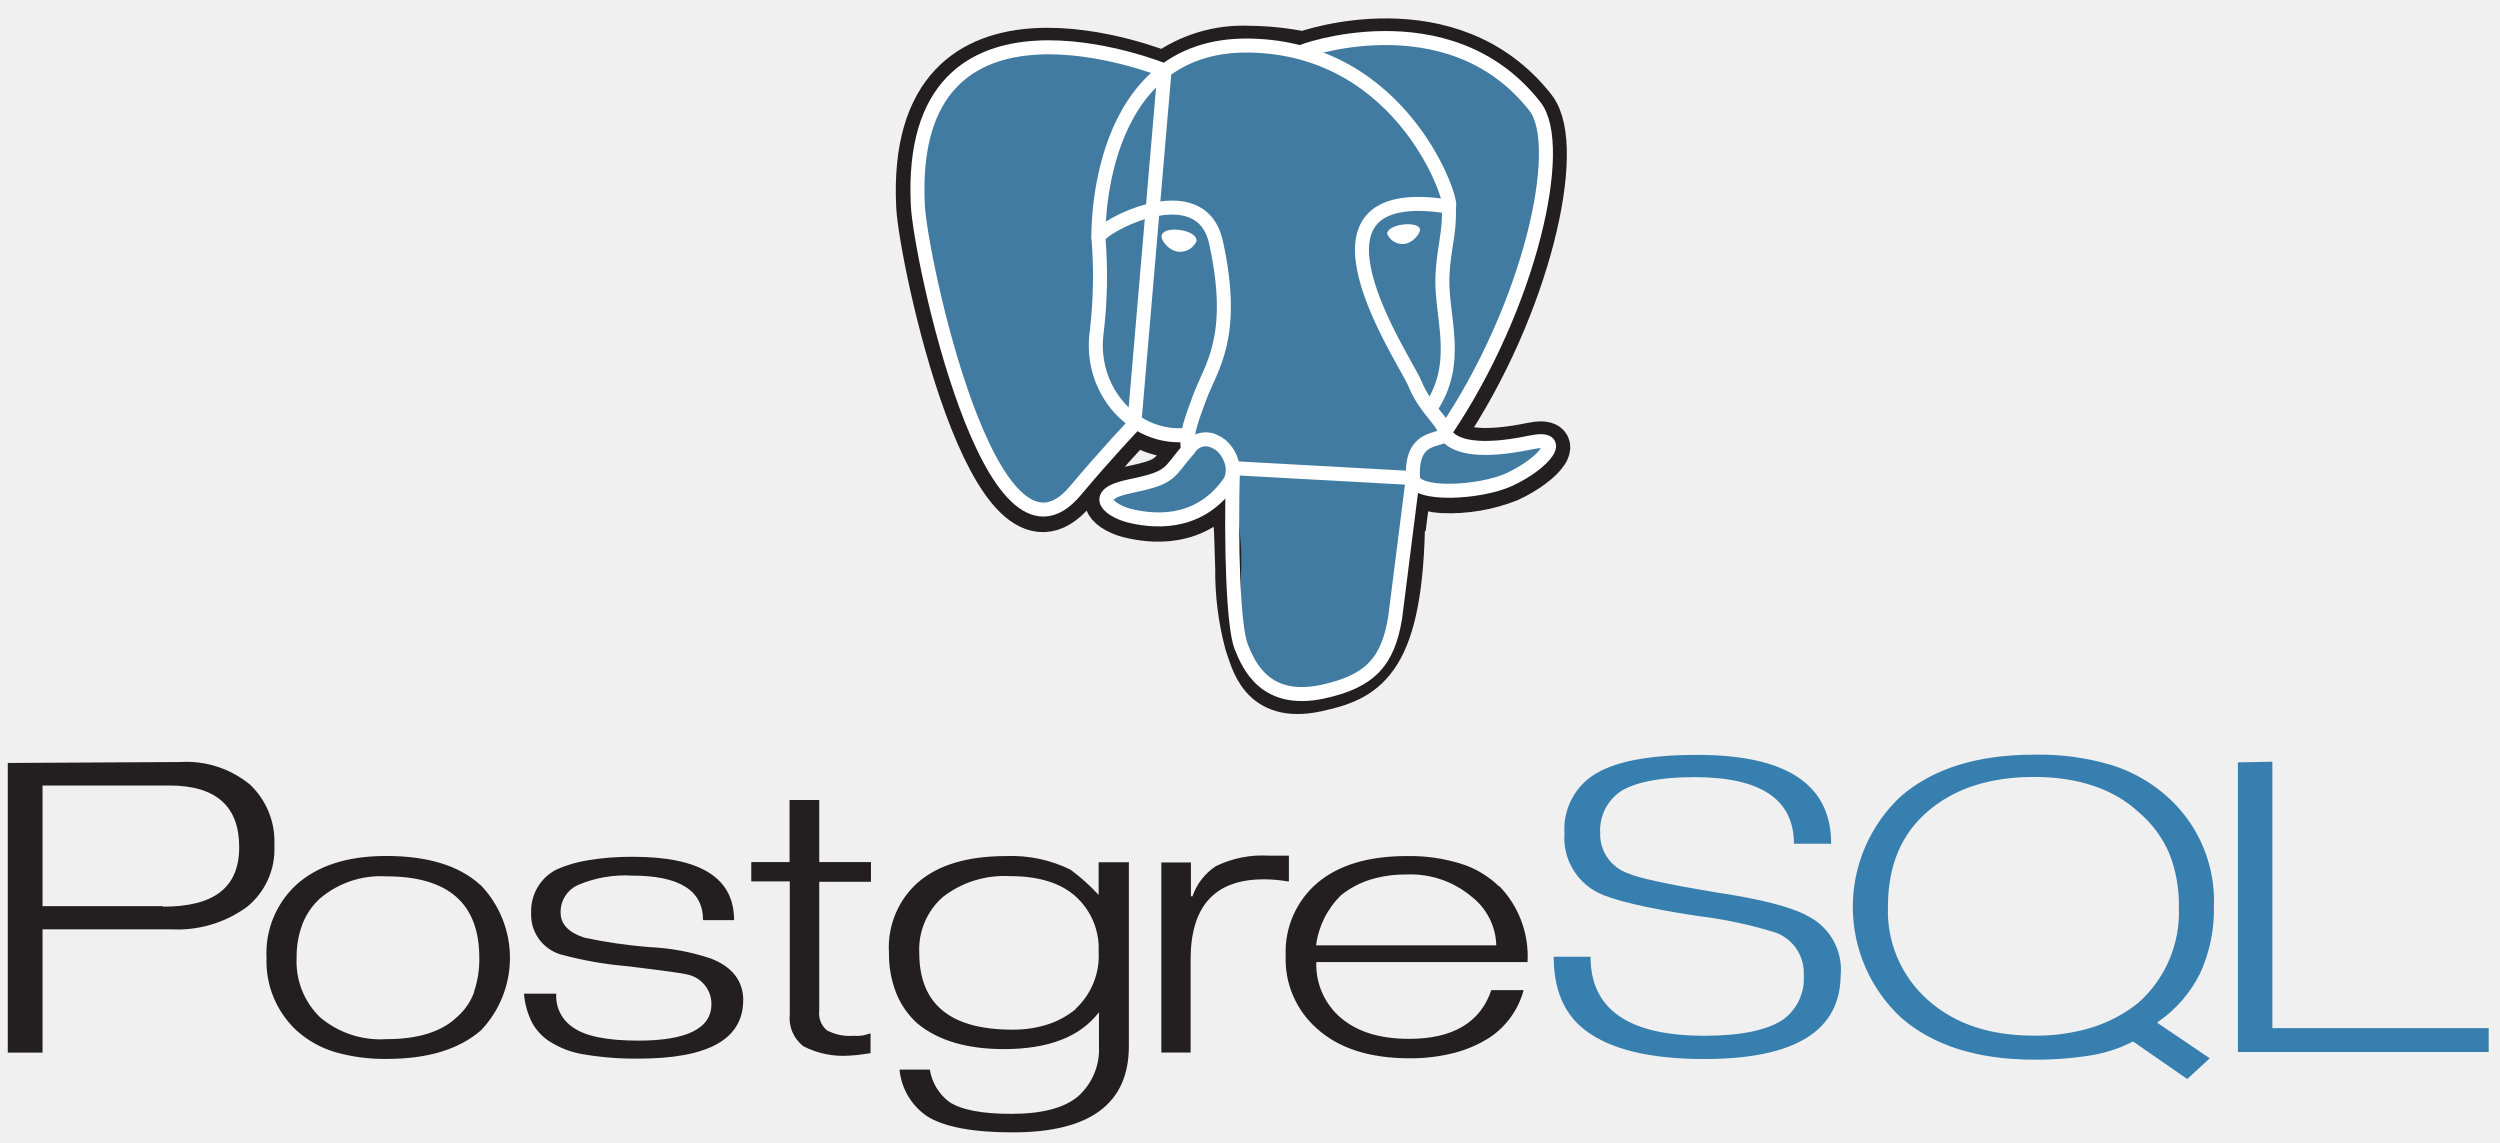
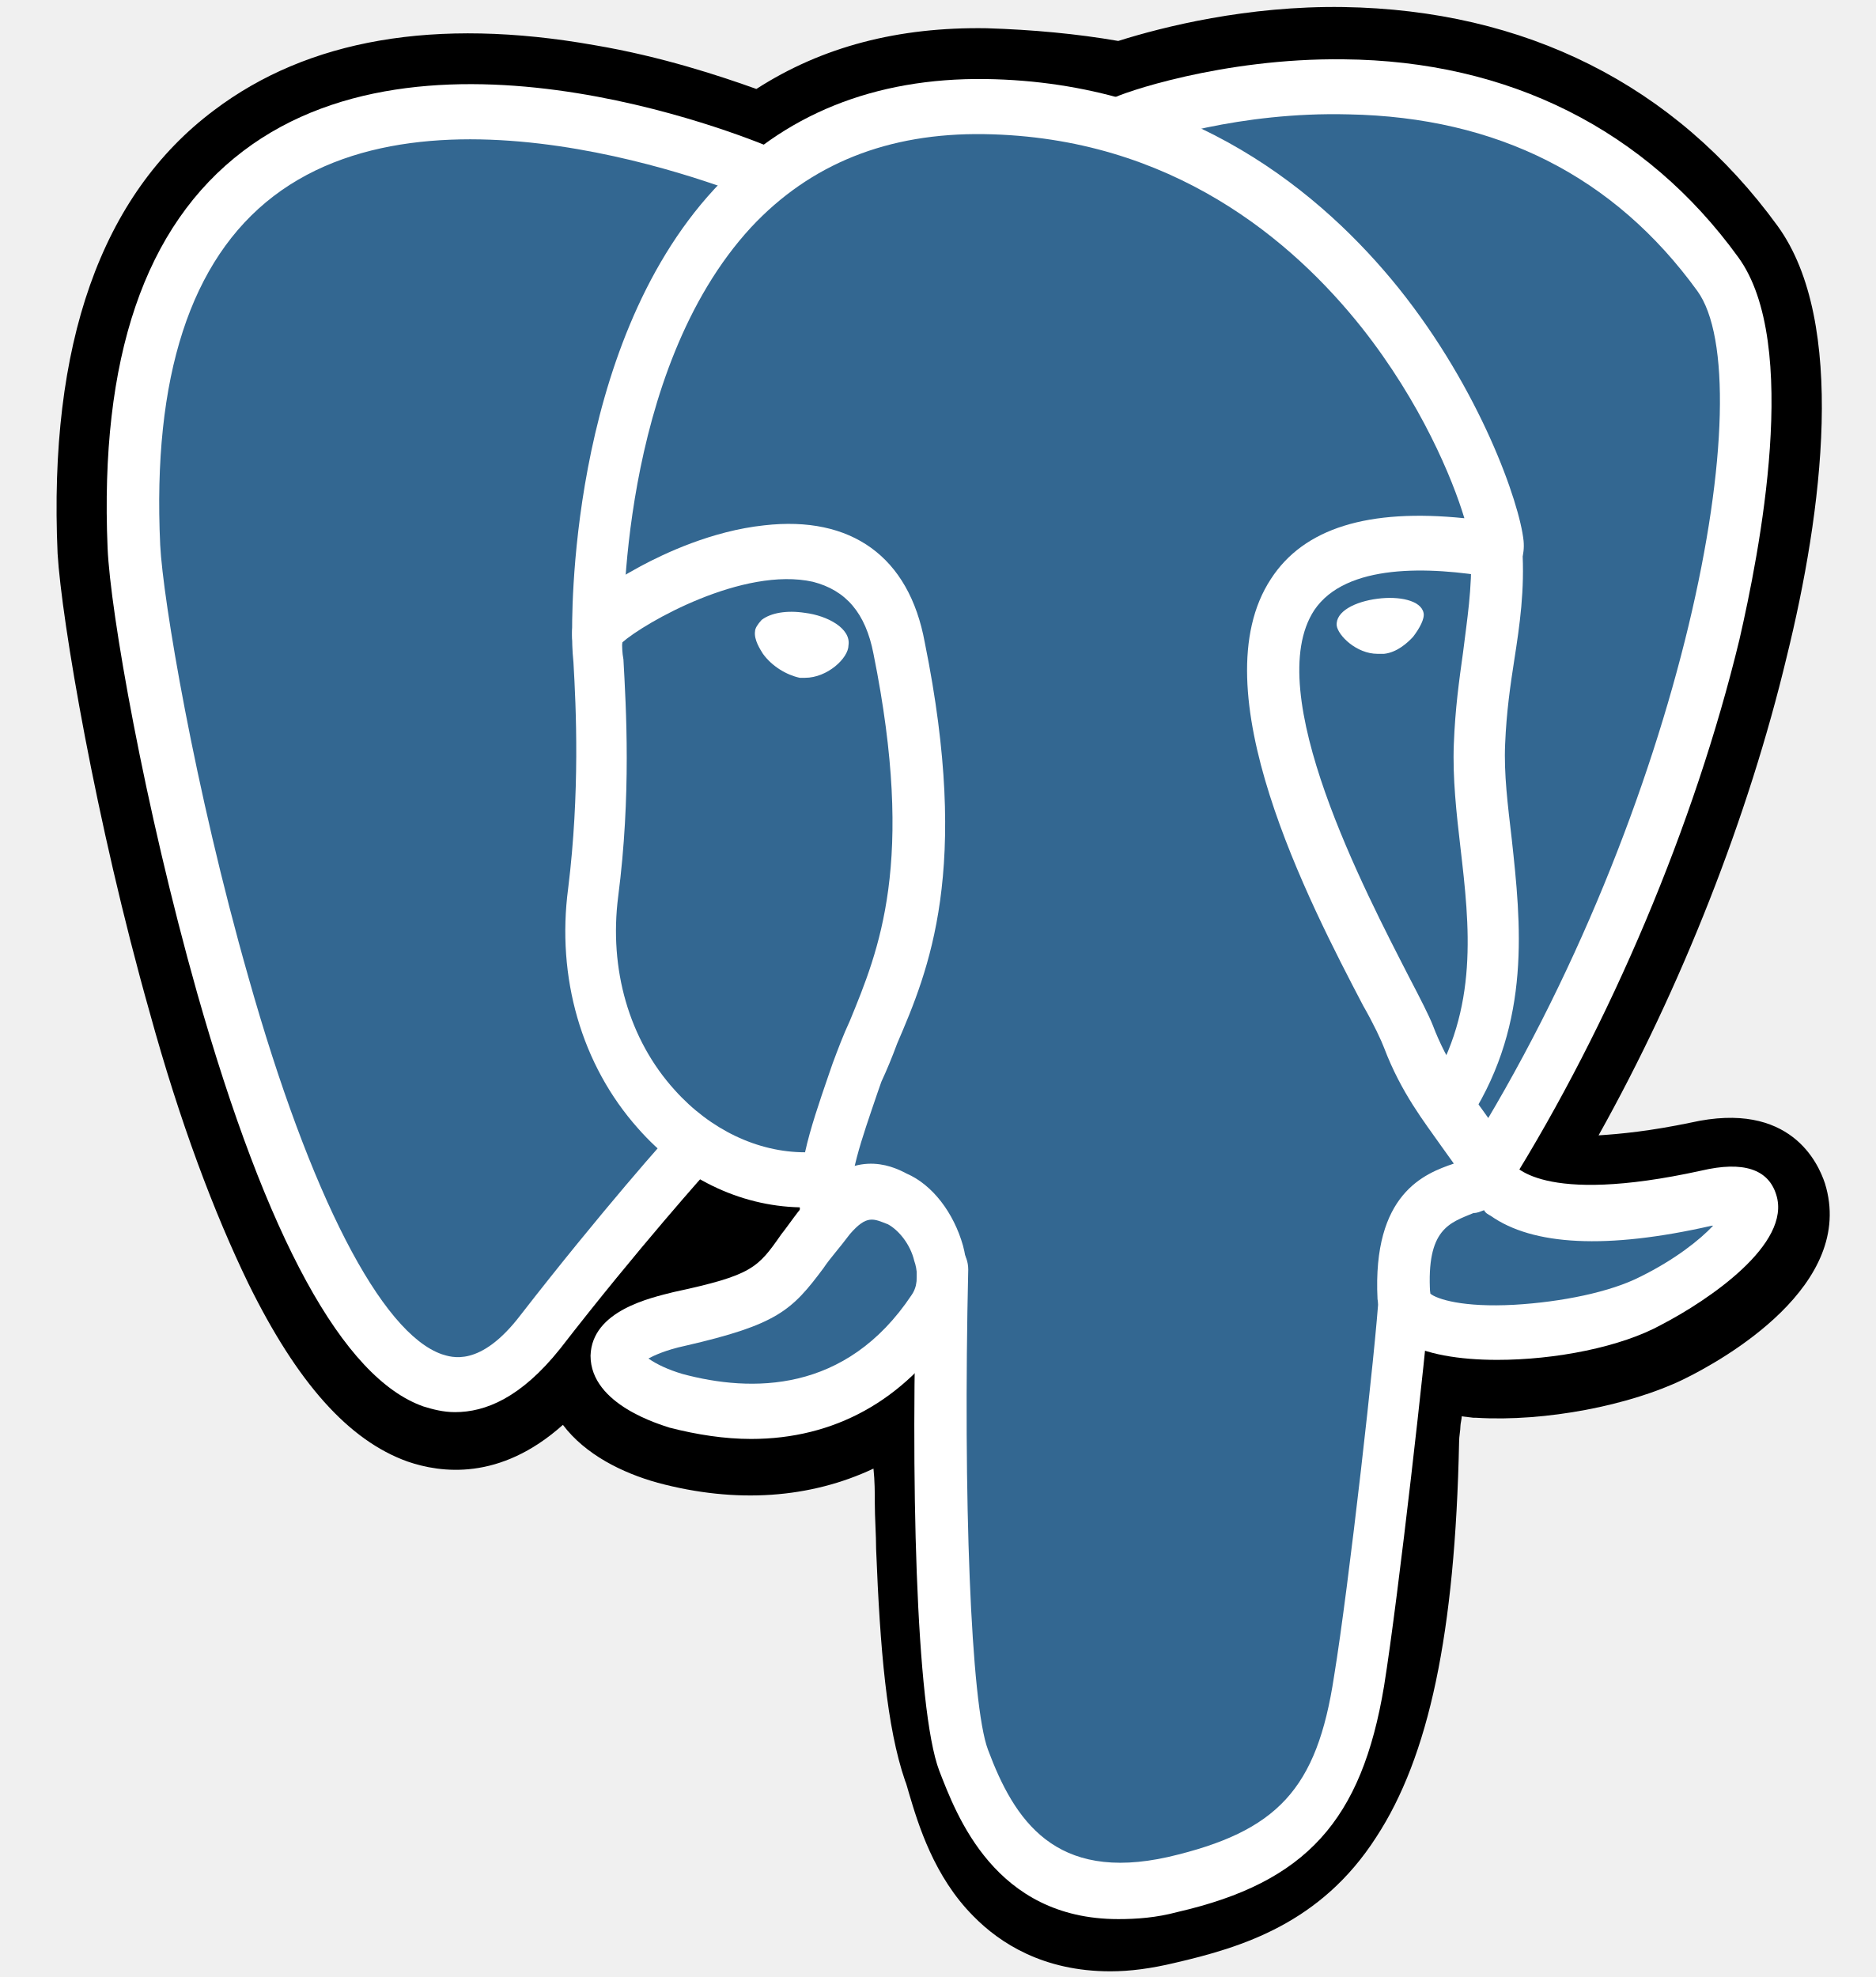
- <svg xmlns="http://www.w3.org/2000/svg" width="116" height="53" viewBox="0 0 116 53" fill="none">
-   <path d="M7.561 42.045H1.974V36.448H7.864C10.019 36.448 11.099 37.408 11.099 39.304C11.099 41.2 9.918 42.069 7.561 42.069V42.045ZM11.574 36.385C10.671 35.652 9.524 35.285 8.363 35.358L0.361 35.401V48.841H1.974V43.12H7.921C9.179 43.193 10.423 42.83 11.444 42.093C11.869 41.753 12.207 41.317 12.431 40.822C12.655 40.326 12.757 39.785 12.731 39.241C12.759 38.711 12.671 38.181 12.473 37.689C12.275 37.196 11.971 36.753 11.584 36.39L11.574 36.385ZM22.005 46.019C21.849 46.459 21.585 46.852 21.236 47.161C20.517 47.867 19.417 48.217 17.92 48.217C16.798 48.289 15.693 47.92 14.838 47.19C14.475 46.834 14.191 46.404 14.005 45.93C13.82 45.456 13.738 44.948 13.763 44.44C13.754 43.895 13.85 43.354 14.046 42.846C14.224 42.398 14.503 41.997 14.862 41.675C15.715 40.96 16.809 40.597 17.92 40.662C20.8 40.662 22.24 41.92 22.24 44.44C22.25 44.975 22.167 45.508 21.995 46.014L22.005 46.019ZM22.288 41.061C21.305 40.165 19.851 39.717 17.924 39.717C16.104 39.717 14.699 40.174 13.71 41.089C13.257 41.519 12.901 42.042 12.669 42.622C12.437 43.202 12.334 43.825 12.366 44.449C12.344 45.076 12.456 45.7 12.695 46.28C12.935 46.859 13.295 47.381 13.753 47.809C14.265 48.272 14.873 48.615 15.534 48.813C16.314 49.037 17.123 49.145 17.934 49.134C19.854 49.134 21.294 48.693 22.321 47.805C23.182 46.898 23.662 45.695 23.662 44.445C23.662 43.194 23.182 41.992 22.321 41.085L22.288 41.061ZM34.484 46.403C34.484 48.222 32.867 49.12 29.622 49.12C28.785 49.13 27.948 49.066 27.121 48.928C26.532 48.841 25.969 48.629 25.47 48.304C25.144 48.086 24.876 47.793 24.688 47.449C24.476 47.03 24.349 46.574 24.313 46.105H25.811C25.79 46.415 25.852 46.724 25.991 47.001C26.131 47.278 26.342 47.513 26.603 47.68C27.169 48.083 28.172 48.285 29.613 48.285C31.878 48.285 33.011 47.718 33.011 46.585C33.01 46.26 32.896 45.945 32.689 45.695C32.481 45.444 32.193 45.274 31.873 45.213C31.72 45.165 30.803 45.038 29.123 44.833C28.062 44.745 27.011 44.558 25.984 44.277C25.58 44.149 25.23 43.892 24.988 43.544C24.745 43.197 24.625 42.779 24.645 42.357C24.628 41.94 24.732 41.528 24.944 41.17C25.156 40.811 25.467 40.522 25.84 40.336C26.314 40.13 26.812 39.986 27.323 39.909C28.004 39.8 28.693 39.749 29.382 39.755C32.502 39.755 34.062 40.734 34.062 42.693H32.622C32.622 41.32 31.528 40.629 29.334 40.629C28.48 40.577 27.626 40.724 26.838 41.056C26.588 41.164 26.376 41.344 26.229 41.573C26.082 41.802 26.006 42.07 26.012 42.342C26.012 42.88 26.382 43.269 27.121 43.509C28.108 43.718 29.107 43.864 30.112 43.945C31.092 43.986 32.062 44.165 32.992 44.478C33.98 44.862 34.489 45.515 34.489 46.441L34.484 46.403ZM40.408 48.865L39.798 48.952L39.414 48.981C38.68 49.035 37.944 48.887 37.288 48.553C37.06 48.38 36.882 48.152 36.769 47.889C36.656 47.627 36.614 47.34 36.645 47.056V40.897H34.859V40H36.635V37.12H38.013V40H40.413V40.917H38.013V46.888C37.99 47.058 38.011 47.23 38.072 47.391C38.133 47.551 38.233 47.693 38.363 47.805C38.75 48.01 39.189 48.098 39.625 48.059C39.721 48.071 39.818 48.071 39.913 48.059C40.024 48.059 40.177 48.006 40.393 47.949V48.87L40.408 48.865ZM49.916 46.821C49.536 47.133 49.102 47.372 48.635 47.526C48.099 47.699 47.538 47.783 46.974 47.776C44.094 47.776 42.654 46.595 42.654 44.209C42.63 43.721 42.717 43.234 42.908 42.784C43.099 42.334 43.39 41.934 43.758 41.613C44.644 40.929 45.747 40.589 46.864 40.653C48.208 40.653 49.23 40.973 49.931 41.613C50.279 41.932 50.553 42.325 50.734 42.762C50.915 43.199 50.998 43.67 50.977 44.142C51.008 44.639 50.927 45.135 50.742 45.597C50.557 46.058 50.272 46.473 49.907 46.811L49.916 46.821ZM52.35 40.009H50.977V41.526C50.582 41.095 50.146 40.703 49.676 40.355C48.75 39.898 47.723 39.68 46.691 39.721C44.899 39.721 43.532 40.129 42.592 40.945C42.134 41.351 41.776 41.856 41.543 42.422C41.31 42.988 41.209 43.599 41.248 44.209C41.238 44.853 41.354 45.492 41.589 46.091C41.805 46.63 42.144 47.111 42.577 47.497C43.537 48.285 44.872 48.678 46.581 48.678C48.654 48.678 50.113 48.112 50.992 46.969V48.539C51.015 48.973 50.941 49.407 50.775 49.809C50.609 50.211 50.355 50.571 50.032 50.862C49.392 51.409 48.355 51.683 46.921 51.683C45.563 51.683 44.593 51.496 44.041 51.126C43.56 50.762 43.238 50.225 43.144 49.629H41.737C41.778 50.057 41.911 50.471 42.128 50.843C42.345 51.214 42.641 51.534 42.995 51.779C43.787 52.288 45.117 52.542 46.993 52.542C50.584 52.542 52.379 51.208 52.379 48.539V39.995L52.35 40.009ZM59.785 40.902C59.405 40.835 59.02 40.801 58.633 40.801C56.374 40.801 55.245 42.04 55.245 44.517V48.837H53.886V40.019H55.259V41.589H55.331C55.529 41.009 55.916 40.514 56.43 40.182C57.192 39.816 58.035 39.651 58.878 39.702H59.804V40.883L59.785 40.902ZM61.067 43.859C61.18 42.973 61.592 42.152 62.233 41.531C62.633 41.212 63.089 40.969 63.577 40.816C64.125 40.649 64.695 40.569 65.267 40.576C66.354 40.53 67.42 40.889 68.257 41.584C68.61 41.852 68.899 42.196 69.101 42.591C69.304 42.986 69.416 43.42 69.428 43.864H61.077L61.067 43.859ZM69.568 41.142C69.064 40.646 68.448 40.279 67.772 40.072C66.964 39.823 66.122 39.705 65.276 39.721C63.494 39.721 62.112 40.136 61.129 40.965C60.645 41.376 60.261 41.893 60.005 42.475C59.75 43.057 59.63 43.689 59.656 44.325C59.628 44.962 59.743 45.597 59.992 46.184C60.241 46.771 60.618 47.295 61.096 47.718C62.118 48.645 63.553 49.105 65.416 49.105C66.108 49.11 66.799 49.026 67.47 48.856C68.055 48.706 68.612 48.465 69.121 48.141C69.895 47.623 70.455 46.842 70.696 45.942H69.198C68.689 47.44 67.417 48.203 65.387 48.203C63.947 48.203 62.852 47.838 62.07 47.099C61.742 46.782 61.483 46.399 61.312 45.976C61.141 45.552 61.061 45.098 61.077 44.641H70.878C70.916 43.993 70.818 43.345 70.592 42.737C70.366 42.129 70.015 41.574 69.563 41.109L69.568 41.142Z" fill="#231F20" />
-   <path d="M85.407 45.213C85.407 47.83 83.297 49.139 79.076 49.139C76.548 49.139 74.7 48.688 73.532 47.785C72.572 47.041 72.092 45.913 72.092 44.392H73.801C73.801 46.834 75.561 48.056 79.081 48.059C80.764 48.059 81.982 47.809 82.734 47.31C83.058 47.074 83.316 46.76 83.484 46.396C83.652 46.032 83.724 45.632 83.694 45.232C83.714 44.81 83.598 44.392 83.364 44.04C83.13 43.688 82.79 43.419 82.393 43.273C81.221 42.909 80.017 42.651 78.798 42.505C76.404 42.141 74.849 41.776 74.132 41.411C73.634 41.157 73.222 40.761 72.948 40.273C72.674 39.786 72.55 39.228 72.591 38.67C72.556 38.148 72.658 37.624 72.888 37.154C73.118 36.682 73.468 36.28 73.902 35.987C74.862 35.344 76.465 35.027 78.755 35.027C82.899 35.027 84.969 36.401 84.966 39.15H83.238C83.238 37.093 81.705 36.062 78.639 36.059C77.099 36.059 75.971 36.27 75.255 36.683C74.93 36.89 74.665 37.179 74.488 37.521C74.311 37.864 74.228 38.247 74.248 38.632C74.231 39.045 74.349 39.452 74.582 39.792C74.816 40.133 75.153 40.389 75.543 40.523C76.004 40.734 77.363 41.029 79.619 41.406C81.736 41.723 83.166 42.093 83.9 42.515C84.391 42.766 84.797 43.156 85.066 43.637C85.335 44.118 85.456 44.668 85.412 45.218L85.407 45.213ZM99.222 46.528C98.581 47.041 97.85 47.43 97.067 47.675C96.196 47.939 95.289 48.067 94.379 48.054C92.348 48.054 90.721 47.522 89.473 46.417C88.856 45.877 88.368 45.204 88.044 44.45C87.72 43.696 87.569 42.879 87.601 42.059C87.601 40.168 88.22 38.694 89.459 37.638C90.697 36.578 92.339 36.05 94.379 36.05C96.419 36.05 98.079 36.602 99.265 37.71C99.867 38.224 100.342 38.869 100.652 39.597C100.963 40.382 101.115 41.22 101.099 42.064C101.138 42.901 100.99 43.736 100.666 44.508C100.341 45.281 99.848 45.971 99.222 46.528ZM100.124 47.421C100.964 46.845 101.642 46.063 102.092 45.15C102.531 44.183 102.747 43.13 102.726 42.069C102.764 41.13 102.598 40.195 102.239 39.327C101.881 38.46 101.337 37.68 100.647 37.043C99.883 36.335 98.969 35.807 97.974 35.498C96.808 35.152 95.595 34.99 94.379 35.017C91.758 35.017 89.702 35.657 88.211 36.938C87.504 37.594 86.94 38.39 86.555 39.274C86.169 40.159 85.97 41.113 85.97 42.078C85.97 43.043 86.169 43.998 86.555 44.882C86.94 45.767 87.504 46.562 88.211 47.219C89.704 48.52 91.772 49.168 94.383 49.168C95.277 49.176 96.17 49.107 97.052 48.962C97.722 48.851 98.37 48.636 98.972 48.323L101.487 50.066L102.534 49.105L100.1 47.459L100.124 47.421ZM115.441 48.813H103.839V35.373L105.438 35.344V47.704H115.475V48.827L115.441 48.813Z" fill="#367FAF" />
-   <path d="M65.18 24.525C65.392 22.773 65.329 22.513 66.621 22.797L66.937 22.83C67.995 22.873 69.049 22.695 70.033 22.307C71.694 21.539 72.678 20.248 71.041 20.589C67.302 21.357 67.043 20.109 67.043 20.109C70.993 14.253 72.64 6.817 71.219 4.998C67.336 0.03 60.606 2.382 60.496 2.44H60.462C59.642 2.273 58.808 2.185 57.971 2.176C56.555 2.11 55.158 2.528 54.011 3.361C54.011 3.361 42.011 -1.583 42.563 9.577C42.678 11.949 45.961 27.539 49.878 22.83C51.318 21.107 52.696 19.653 52.696 19.653C53.392 20.123 54.23 20.337 55.067 20.257L55.134 20.2C55.111 20.424 55.119 20.65 55.158 20.872C54.15 21.995 54.448 22.197 52.432 22.609C50.416 23.022 51.587 23.781 52.369 23.977C53.329 24.213 55.518 24.549 57.001 22.475L56.939 22.71C57.337 23.027 57.309 24.985 57.366 26.387C57.354 27.56 57.501 28.729 57.803 29.862C58.086 30.635 58.422 32.617 61.077 32.051C63.289 31.571 64.984 30.889 65.137 24.534" fill="#231F20" />
-   <path d="M65.18 24.525C65.392 22.773 65.329 22.513 66.621 22.797L66.937 22.83C67.995 22.873 69.049 22.695 70.033 22.307C71.694 21.539 72.678 20.248 71.041 20.589C67.302 21.357 67.043 20.109 67.043 20.109C70.993 14.253 72.64 6.817 71.219 4.998C67.336 0.03 60.606 2.382 60.496 2.44H60.462C59.642 2.273 58.808 2.185 57.971 2.176C56.555 2.11 55.158 2.528 54.011 3.361C54.011 3.361 42.011 -1.583 42.563 9.577C42.678 11.949 45.961 27.539 49.878 22.83C51.318 21.107 52.696 19.653 52.696 19.653C53.392 20.123 54.23 20.337 55.067 20.257L55.134 20.2C55.111 20.424 55.119 20.65 55.158 20.872C54.15 21.995 54.448 22.197 52.432 22.609C50.416 23.022 51.587 23.781 52.369 23.977C53.329 24.213 55.518 24.549 57.001 22.475L56.939 22.71C57.337 23.027 57.309 24.985 57.366 26.387C57.354 27.56 57.501 28.729 57.803 29.862C58.086 30.635 58.422 32.617 61.077 32.051C63.289 31.571 64.984 30.889 65.137 24.534" stroke="#231F20" stroke-width="1.96" />
-   <path d="M71.07 20.608C67.331 21.376 67.072 20.128 67.072 20.128C71.022 14.272 72.668 6.837 71.248 5.013C67.36 0.049 60.635 2.397 60.525 2.459H60.486C59.665 2.296 58.831 2.209 57.995 2.2C56.578 2.131 55.181 2.549 54.035 3.385C54.035 3.385 42.035 -1.559 42.587 9.601C42.707 11.977 45.99 27.558 49.907 22.854C51.347 21.131 52.72 19.677 52.72 19.677C53.416 20.146 54.254 20.36 55.091 20.282L55.158 20.224C55.139 20.447 55.149 20.671 55.187 20.891C54.179 22.019 54.472 22.221 52.456 22.634C50.44 23.046 51.616 23.805 52.398 24.002C53.358 24.237 55.542 24.573 57.025 22.494L56.968 22.734C57.361 23.051 57.64 24.794 57.592 26.373C57.544 27.952 57.515 29.037 57.827 29.881C58.139 30.726 58.451 32.637 61.1 32.07C63.318 31.59 64.46 30.361 64.624 28.312C64.739 26.872 64.998 27.069 65.013 25.763L65.219 25.149C65.454 23.166 65.252 22.533 66.62 22.83L66.937 22.859C67.994 22.902 69.049 22.724 70.033 22.336C71.694 21.568 72.678 20.282 71.041 20.617L71.07 20.608Z" fill="#417BA2" />
-   <path d="M60.51 2.368C60.083 2.497 67.187 -0.224 71.219 4.936C72.659 6.755 71.008 14.19 67.048 20.046M57.208 21.721C57.102 25.403 57.232 29.109 57.592 30.006C57.952 30.904 58.72 32.661 61.374 32.094C63.587 31.614 64.398 30.698 64.734 28.667L65.555 22.182L57.208 21.721ZM54.035 3.27C54.035 3.27 42.035 -1.635 42.587 9.51C42.692 11.882 45.985 27.472 49.902 22.763C51.342 21.049 52.629 19.691 52.629 19.691L54.035 3.27Z" stroke="white" stroke-width="0.65" stroke-linecap="round" stroke-linejoin="round" />
-   <path d="M67.047 20.046C67.047 20.046 67.302 21.314 71.041 20.526C72.678 20.19 71.684 21.486 70.033 22.25C68.67 22.878 65.612 23.041 65.564 22.168C65.434 19.912 67.172 20.598 67.047 20.032C66.922 19.465 66.154 19.024 65.641 17.776C65.194 16.691 59.487 8.349 67.225 9.587C67.508 9.53 65.209 2.229 57.97 2.114C50.732 1.998 50.967 11.008 50.967 11.008" stroke="white" stroke-width="0.65" stroke-linecap="round" stroke-linejoin="bevel" />
-   <path d="M55.178 20.819C54.169 21.942 54.467 22.144 52.451 22.557C50.435 22.97 51.611 23.728 52.394 23.925C53.353 24.16 55.537 24.496 57.021 22.422C57.472 21.789 57.021 20.781 56.397 20.502C56.194 20.389 55.956 20.357 55.731 20.412C55.505 20.467 55.309 20.606 55.182 20.8L55.178 20.819Z" stroke="white" stroke-width="0.65" stroke-linejoin="round" />
-   <path d="M55.115 20.8C55.01 20.133 55.331 19.36 55.672 18.424C56.186 17.037 57.386 15.654 56.426 11.262C55.72 7.989 50.968 10.581 50.968 11.027C51.086 12.476 51.06 13.932 50.891 15.376C50.502 18.122 52.634 20.44 55.087 20.176" stroke="white" stroke-width="0.65" stroke-linecap="round" stroke-linejoin="round" />
-   <path d="M54.002 10.96C54.002 11.113 54.28 11.517 54.669 11.569C54.82 11.588 54.974 11.558 55.108 11.484C55.241 11.409 55.348 11.295 55.413 11.157C55.413 11.008 55.134 10.84 54.745 10.782C54.357 10.725 54.021 10.806 54.002 10.96Z" fill="white" stroke="white" stroke-width="0.22" />
-   <path d="M65.834 10.653C65.834 10.802 65.555 11.205 65.167 11.262C65.015 11.281 64.861 11.251 64.728 11.177C64.594 11.102 64.487 10.988 64.423 10.85C64.399 10.696 64.701 10.528 65.09 10.475C65.479 10.422 65.81 10.499 65.834 10.653Z" fill="white" stroke="white" stroke-width="0.11" />
-   <path d="M67.225 9.602C67.287 10.792 66.966 11.603 66.927 12.866C66.865 14.704 67.806 16.811 66.39 18.918" stroke="white" stroke-width="0.65" stroke-linecap="round" stroke-linejoin="round" />
+ <svg xmlns="http://www.w3.org/2000/svg" width="37" height="39" viewBox="0 0 37 39" fill="none">
+   <g clip-path="url(#clip0_155_1393)">
+     <path d="M27.274 28.33C27.508 26.269 27.43 25.963 28.858 26.325L29.221 26.353C30.311 26.408 31.739 26.158 32.596 25.74C34.413 24.848 35.477 23.316 33.686 23.734C29.611 24.625 29.325 23.149 29.325 23.149C33.634 16.296 35.425 7.605 33.867 5.46C29.637 -0.362 22.291 2.395 22.161 2.479H22.109C21.304 2.284 20.396 2.2 19.384 2.173C17.541 2.145 16.139 2.702 15.075 3.565C15.075 3.565 1.992 -2.229 2.589 10.836C2.719 13.622 6.301 31.868 10.584 26.353C12.142 24.347 13.647 22.648 13.647 22.648C14.4 23.177 15.282 23.455 16.243 23.344L16.321 23.288C16.295 23.539 16.295 23.79 16.347 24.068C15.256 25.378 15.568 25.628 13.361 26.102C11.129 26.603 12.453 27.467 13.31 27.69C14.348 27.968 16.736 28.358 18.371 25.935L18.319 26.213C18.761 26.575 18.735 28.888 18.787 30.531C18.838 32.175 18.942 33.707 19.254 34.598C19.565 35.49 19.929 37.83 22.81 37.161C25.276 36.576 27.119 35.768 27.274 28.33Z" fill="black" />
+     <path d="M21.901 38.888C20.578 38.888 19.721 38.331 19.202 37.802C18.423 37.022 18.112 35.991 17.93 35.378C17.904 35.295 17.878 35.183 17.852 35.128C17.489 34.069 17.359 32.537 17.281 30.559C17.281 30.28 17.255 29.946 17.255 29.64C17.255 29.445 17.255 29.222 17.229 28.971C15.983 29.556 14.53 29.668 12.972 29.25C12.271 29.055 11.544 28.693 11.103 28.108C9.857 29.222 8.689 29.055 8.04 28.832C6.872 28.414 5.86 27.272 4.9 25.322C4.225 23.929 3.55 22.146 2.953 19.973C1.889 16.213 1.214 12.229 1.136 10.92C0.954 6.797 1.992 3.844 4.225 2.173C6.068 0.78 8.585 0.334 11.726 0.891C13.05 1.114 14.218 1.504 14.919 1.755C16.217 0.919 17.722 0.529 19.461 0.557C20.37 0.585 21.252 0.668 22.057 0.808C22.94 0.529 24.601 0.111 26.496 0.139C30.078 0.195 33.037 1.671 35.062 4.457C36.437 6.351 35.944 10.112 35.243 12.953C34.49 16.101 33.167 19.472 31.531 22.397C31.973 22.369 32.544 22.313 33.348 22.146C35.321 21.7 35.866 22.954 35.996 23.344C36.619 25.35 33.997 26.826 33.193 27.216C32.154 27.718 30.493 28.052 29.117 27.968H29.065L28.832 27.94C28.832 27.996 28.806 28.08 28.806 28.135C28.806 28.219 28.78 28.331 28.78 28.442C28.702 32.23 28.183 34.654 27.145 36.242C26.054 37.941 24.497 38.415 23.173 38.721C22.706 38.833 22.291 38.888 21.901 38.888ZM19.28 24.932C20.136 25.684 20.214 27.021 20.292 29.556C20.292 29.863 20.318 30.169 20.318 30.448C20.344 31.283 20.422 33.205 20.707 34.013C20.759 34.125 20.785 34.236 20.811 34.375C21.123 35.406 21.252 35.824 22.524 35.545C23.64 35.295 24.212 35.072 24.653 34.375C25.302 33.373 25.691 31.311 25.743 28.303L27.248 28.358L25.743 28.163C25.769 28.024 25.769 27.913 25.795 27.801C25.925 26.603 26.029 25.628 26.833 25.015C27.352 24.625 27.923 24.57 28.416 24.625C28.001 24.18 27.871 23.734 27.846 23.511L27.716 22.843L28.079 22.285C29.948 19.305 31.505 15.628 32.336 12.201C33.167 8.719 32.933 6.853 32.699 6.518C29.325 1.894 23.485 3.788 22.836 4.011L22.732 4.067L22.161 4.178L21.875 4.123C21.149 3.955 20.318 3.872 19.435 3.844C18.086 3.816 16.97 4.178 16.061 4.903L15.36 5.46L14.556 5.098C12.972 4.401 8.378 3.036 5.964 4.847C4.64 5.85 4.017 7.855 4.173 10.78C4.225 11.783 4.874 15.6 5.912 19.249C7.365 24.263 8.637 25.656 9.001 25.768C9.053 25.74 9.208 25.656 9.468 25.322C11.051 23.288 12.531 21.589 12.609 21.533L13.491 20.53L14.556 21.283C14.919 21.533 15.308 21.7 15.724 21.728L18.241 19.416L17.878 23.428C17.878 23.511 17.878 23.623 17.904 23.79L18.008 24.542L17.541 25.127C17.541 25.127 17.541 25.127 17.515 25.155L18.683 25.74L19.28 24.932Z" fill="black" />
+     <path d="M33.712 23.735C29.637 24.626 29.351 23.149 29.351 23.149C33.66 16.297 35.451 7.605 33.919 5.46C29.688 -0.334 22.343 2.396 22.213 2.479H22.161C21.356 2.284 20.448 2.201 19.435 2.173C17.593 2.145 16.191 2.702 15.127 3.566C15.127 3.566 2.044 -2.228 2.641 10.837C2.771 13.622 6.353 31.869 10.636 26.353C12.193 24.347 13.699 22.648 13.699 22.648C14.452 23.177 15.334 23.456 16.295 23.345L16.372 23.289C16.347 23.54 16.347 23.79 16.398 24.069C15.308 25.378 15.62 25.629 13.413 26.102C11.181 26.604 12.505 27.467 13.361 27.69C14.4 27.969 16.788 28.359 18.423 25.935L18.371 26.214C18.812 26.576 19.098 28.637 19.046 30.476C18.994 32.342 18.968 33.596 19.306 34.599C19.643 35.602 19.98 37.83 22.862 37.162C25.276 36.605 26.522 35.156 26.703 32.76C26.833 31.061 27.119 31.312 27.119 29.779L27.352 29.055C27.612 26.743 27.404 25.991 28.884 26.353L29.247 26.381C30.337 26.437 31.765 26.186 32.621 25.768C34.413 24.821 35.477 23.317 33.712 23.735Z" fill="#336791" />
+     <path d="M22.057 37.858C19.617 37.858 18.864 35.796 18.527 34.933C18.06 33.707 17.956 29.055 18.086 25.016C18.086 24.709 18.319 24.486 18.605 24.486C18.89 24.486 19.098 24.737 19.098 25.044C18.994 29.556 19.15 33.623 19.487 34.515C20.006 35.908 20.811 37.133 23.043 36.632C25.198 36.131 25.977 35.295 26.314 33.066C26.599 31.339 27.145 26.492 27.197 25.517C27.223 25.211 27.456 24.988 27.742 25.016C28.027 25.044 28.235 25.294 28.209 25.601C28.131 26.604 27.586 31.479 27.3 33.261C26.859 35.908 25.769 37.133 23.225 37.718C22.81 37.83 22.42 37.858 22.057 37.858Z" fill="white" />
+     <path d="M8.975 27.857C8.741 27.857 8.533 27.801 8.352 27.745C6.768 27.188 5.263 24.43 3.887 19.583C2.849 15.906 2.174 12.062 2.122 10.808C1.966 7.075 2.849 4.457 4.796 2.98C8.611 0.083 15.049 2.841 15.308 2.953C15.568 3.064 15.698 3.37 15.594 3.649C15.49 3.928 15.204 4.067 14.945 3.955C14.867 3.928 8.741 1.309 5.393 3.872C3.757 5.125 3.005 7.438 3.16 10.752C3.212 11.811 3.835 15.544 4.9 19.277C6.119 23.595 7.521 26.297 8.715 26.715C8.897 26.77 9.468 26.993 10.273 25.935C11.83 23.929 13.258 22.313 13.284 22.313C13.465 22.09 13.803 22.09 13.984 22.285C14.166 22.48 14.192 22.843 14.01 23.038C13.984 23.065 12.583 24.625 11.051 26.603C10.273 27.578 9.572 27.857 8.975 27.857Z" fill="white" />
+     <path d="M29.325 23.623C29.221 23.623 29.143 23.595 29.04 23.539C28.806 23.372 28.754 23.038 28.91 22.787C33.245 15.878 34.776 7.521 33.478 5.738C31.843 3.482 29.533 2.312 26.6 2.256C24.445 2.2 22.706 2.785 22.421 2.897C22.395 2.897 22.369 2.925 22.343 2.925C22.031 3.036 21.798 2.841 21.72 2.646C21.616 2.395 21.694 2.089 21.927 1.95C22.109 1.838 24.108 1.142 26.496 1.17C29.766 1.198 32.466 2.563 34.283 5.07C35.529 6.769 34.698 10.92 34.309 12.619C33.426 16.268 31.765 20.196 29.766 23.4C29.637 23.539 29.481 23.623 29.325 23.623Z" fill="white" />
+     <path d="M29.533 26.826C28.78 26.826 28.105 26.714 27.69 26.464C27.274 26.185 27.197 25.823 27.171 25.628C27.067 23.539 28.105 23.149 28.676 22.954C28.598 22.842 28.494 22.703 28.416 22.591C28.105 22.146 27.638 21.561 27.3 20.669C27.248 20.53 27.093 20.196 26.885 19.834C25.821 17.8 23.64 13.594 25.068 11.421C25.717 10.418 26.989 10.028 28.884 10.223C28.65 9.443 28.027 7.939 26.859 6.462C25.509 4.763 23.121 2.702 19.41 2.646C17.515 2.618 15.983 3.231 14.815 4.484C12.193 7.326 12.297 12.451 12.297 12.507C12.297 12.814 12.09 13.064 11.804 13.064C11.519 13.064 11.285 12.841 11.285 12.535C11.285 12.312 11.181 6.88 14.088 3.732C15.438 2.256 17.255 1.532 19.435 1.559C23.485 1.615 26.106 3.844 27.586 5.682C29.195 7.688 29.974 9.917 30.052 10.669C30.104 11.254 29.688 11.365 29.637 11.393H29.455C28.183 11.17 26.548 11.114 25.925 12.034C24.86 13.649 26.937 17.605 27.794 19.276C28.027 19.722 28.183 20.029 28.261 20.224C28.546 20.976 28.936 21.477 29.221 21.867C29.481 22.229 29.714 22.536 29.792 22.898C29.844 22.982 30.389 23.789 33.556 23.093C34.387 22.898 34.88 23.065 35.035 23.567C35.347 24.541 33.686 25.656 32.777 26.129C31.973 26.575 30.675 26.826 29.533 26.826ZM28.209 25.517C28.339 25.628 28.858 25.795 29.87 25.739C30.805 25.684 31.765 25.489 32.362 25.182C33.037 24.848 33.53 24.458 33.79 24.179H33.764C31.687 24.653 30.233 24.569 29.403 23.984C29.351 23.956 29.299 23.929 29.273 23.873C29.195 23.901 29.143 23.929 29.065 23.929C28.598 24.124 28.131 24.235 28.209 25.517Z" fill="white" />
+     <path d="M14.815 28.386C14.296 28.386 13.751 28.303 13.206 28.163C13.05 28.108 11.648 27.718 11.648 26.743C11.674 25.851 12.842 25.601 13.284 25.489C14.841 25.155 14.945 25.016 15.412 24.347C15.568 24.152 15.724 23.901 15.983 23.623C16.788 22.648 17.567 22.982 17.878 23.149C18.397 23.372 18.812 23.929 18.994 24.57C19.15 25.155 19.072 25.74 18.787 26.186C17.826 27.634 16.45 28.386 14.815 28.386ZM12.79 26.799C12.946 26.91 13.18 27.021 13.465 27.105C14.815 27.467 16.684 27.495 17.982 25.545C18.138 25.322 18.086 25.016 18.034 24.876C17.956 24.542 17.722 24.264 17.515 24.152C17.229 24.041 17.099 23.957 16.762 24.347C16.554 24.626 16.372 24.821 16.243 25.016C15.62 25.851 15.334 26.13 13.517 26.548C13.128 26.631 12.894 26.743 12.79 26.799Z" fill="white" />
+     <path d="M16.295 24.514C16.061 24.514 15.827 24.319 15.802 24.04C15.802 23.985 15.775 23.901 15.775 23.817C14.582 23.79 13.439 23.233 12.583 22.258C11.467 21.004 10.973 19.277 11.207 17.522C11.441 15.627 11.363 13.956 11.311 13.065C11.285 12.814 11.285 12.619 11.285 12.508C11.285 12.34 11.285 11.895 12.635 11.17C13.102 10.92 14.036 10.474 15.075 10.363C16.788 10.168 17.93 10.975 18.241 12.675C19.15 17.16 18.319 19.137 17.696 20.586C17.593 20.865 17.489 21.115 17.385 21.338L17.307 21.561C16.995 22.48 16.71 23.26 16.788 23.845C16.84 24.152 16.632 24.43 16.372 24.458C16.347 24.514 16.321 24.514 16.295 24.514ZM12.271 12.675C12.271 12.758 12.271 12.87 12.297 13.009C12.349 13.956 12.453 15.683 12.193 17.689C12.012 19.11 12.401 20.503 13.31 21.505C14.01 22.285 14.945 22.731 15.879 22.731C15.983 22.258 16.165 21.728 16.347 21.199L16.424 20.976C16.528 20.698 16.632 20.419 16.762 20.14C17.333 18.747 18.06 17.02 17.229 12.898C17.073 12.09 16.684 11.644 16.035 11.477C14.659 11.17 12.713 12.285 12.271 12.675Z" fill="white" />
+     <path d="M15.075 12.452C15.049 12.619 15.386 13.093 15.801 13.176C16.217 13.232 16.58 12.87 16.606 12.703C16.632 12.536 16.295 12.341 15.879 12.257C15.464 12.173 15.101 12.285 15.075 12.452Z" fill="white" />
+     <path d="M15.879 13.371C15.827 13.371 15.801 13.371 15.775 13.371C15.516 13.315 15.23 13.148 15.049 12.898C14.997 12.814 14.867 12.619 14.893 12.452C14.893 12.396 14.945 12.313 15.023 12.229C15.204 12.09 15.516 12.034 15.879 12.09C16.321 12.145 16.788 12.396 16.736 12.73C16.736 12.981 16.321 13.371 15.879 13.371ZM15.23 12.48C15.256 12.591 15.49 12.925 15.801 12.981C16.113 13.037 16.372 12.758 16.424 12.647C16.372 12.591 16.191 12.452 15.853 12.396C15.516 12.368 15.282 12.452 15.23 12.48Z" fill="white" />
+     <path d="M27.975 12.09C28.001 12.257 27.664 12.73 27.248 12.814C26.833 12.87 26.47 12.508 26.444 12.34C26.418 12.173 26.755 11.978 27.171 11.895C27.586 11.811 27.975 11.922 27.975 12.09Z" fill="white" />
+     <path d="M27.171 12.898C26.755 12.898 26.392 12.536 26.366 12.341C26.34 12.062 26.729 11.867 27.171 11.811C27.586 11.756 28.027 11.839 28.079 12.09C28.105 12.201 28.001 12.396 27.871 12.564C27.768 12.675 27.56 12.87 27.3 12.898C27.248 12.898 27.197 12.898 27.171 12.898ZM27.456 11.951C27.378 11.951 27.3 11.951 27.197 11.979C26.755 12.034 26.522 12.229 26.548 12.313C26.574 12.424 26.885 12.786 27.248 12.731C27.482 12.703 27.638 12.536 27.742 12.452C27.871 12.313 27.923 12.174 27.923 12.118C27.897 12.034 27.742 11.951 27.456 11.951Z" fill="white" />
+     <path d="M28.598 22.313C28.494 22.313 28.416 22.285 28.313 22.23C28.079 22.062 28.027 21.728 28.183 21.477C29.169 19.89 28.988 18.274 28.806 16.714C28.728 16.045 28.65 15.349 28.676 14.68C28.702 13.984 28.78 13.427 28.858 12.87C28.936 12.229 29.04 11.616 29.014 10.892C28.988 10.585 29.221 10.335 29.481 10.307C29.766 10.279 30 10.53 30.026 10.808C30.078 11.644 29.974 12.34 29.87 13.009C29.792 13.51 29.714 14.04 29.688 14.68C29.662 15.265 29.74 15.878 29.818 16.547C30 18.218 30.207 20.14 29.014 22.035C28.936 22.23 28.754 22.313 28.598 22.313Z" fill="white" />
+   </g>
+   <defs>
+     <clipPath id="clip0_155_1393">
+       <rect width="35.301" height="39" fill="white" transform="translate(0.954102)" />
+     </clipPath>
+   </defs>
</svg>
